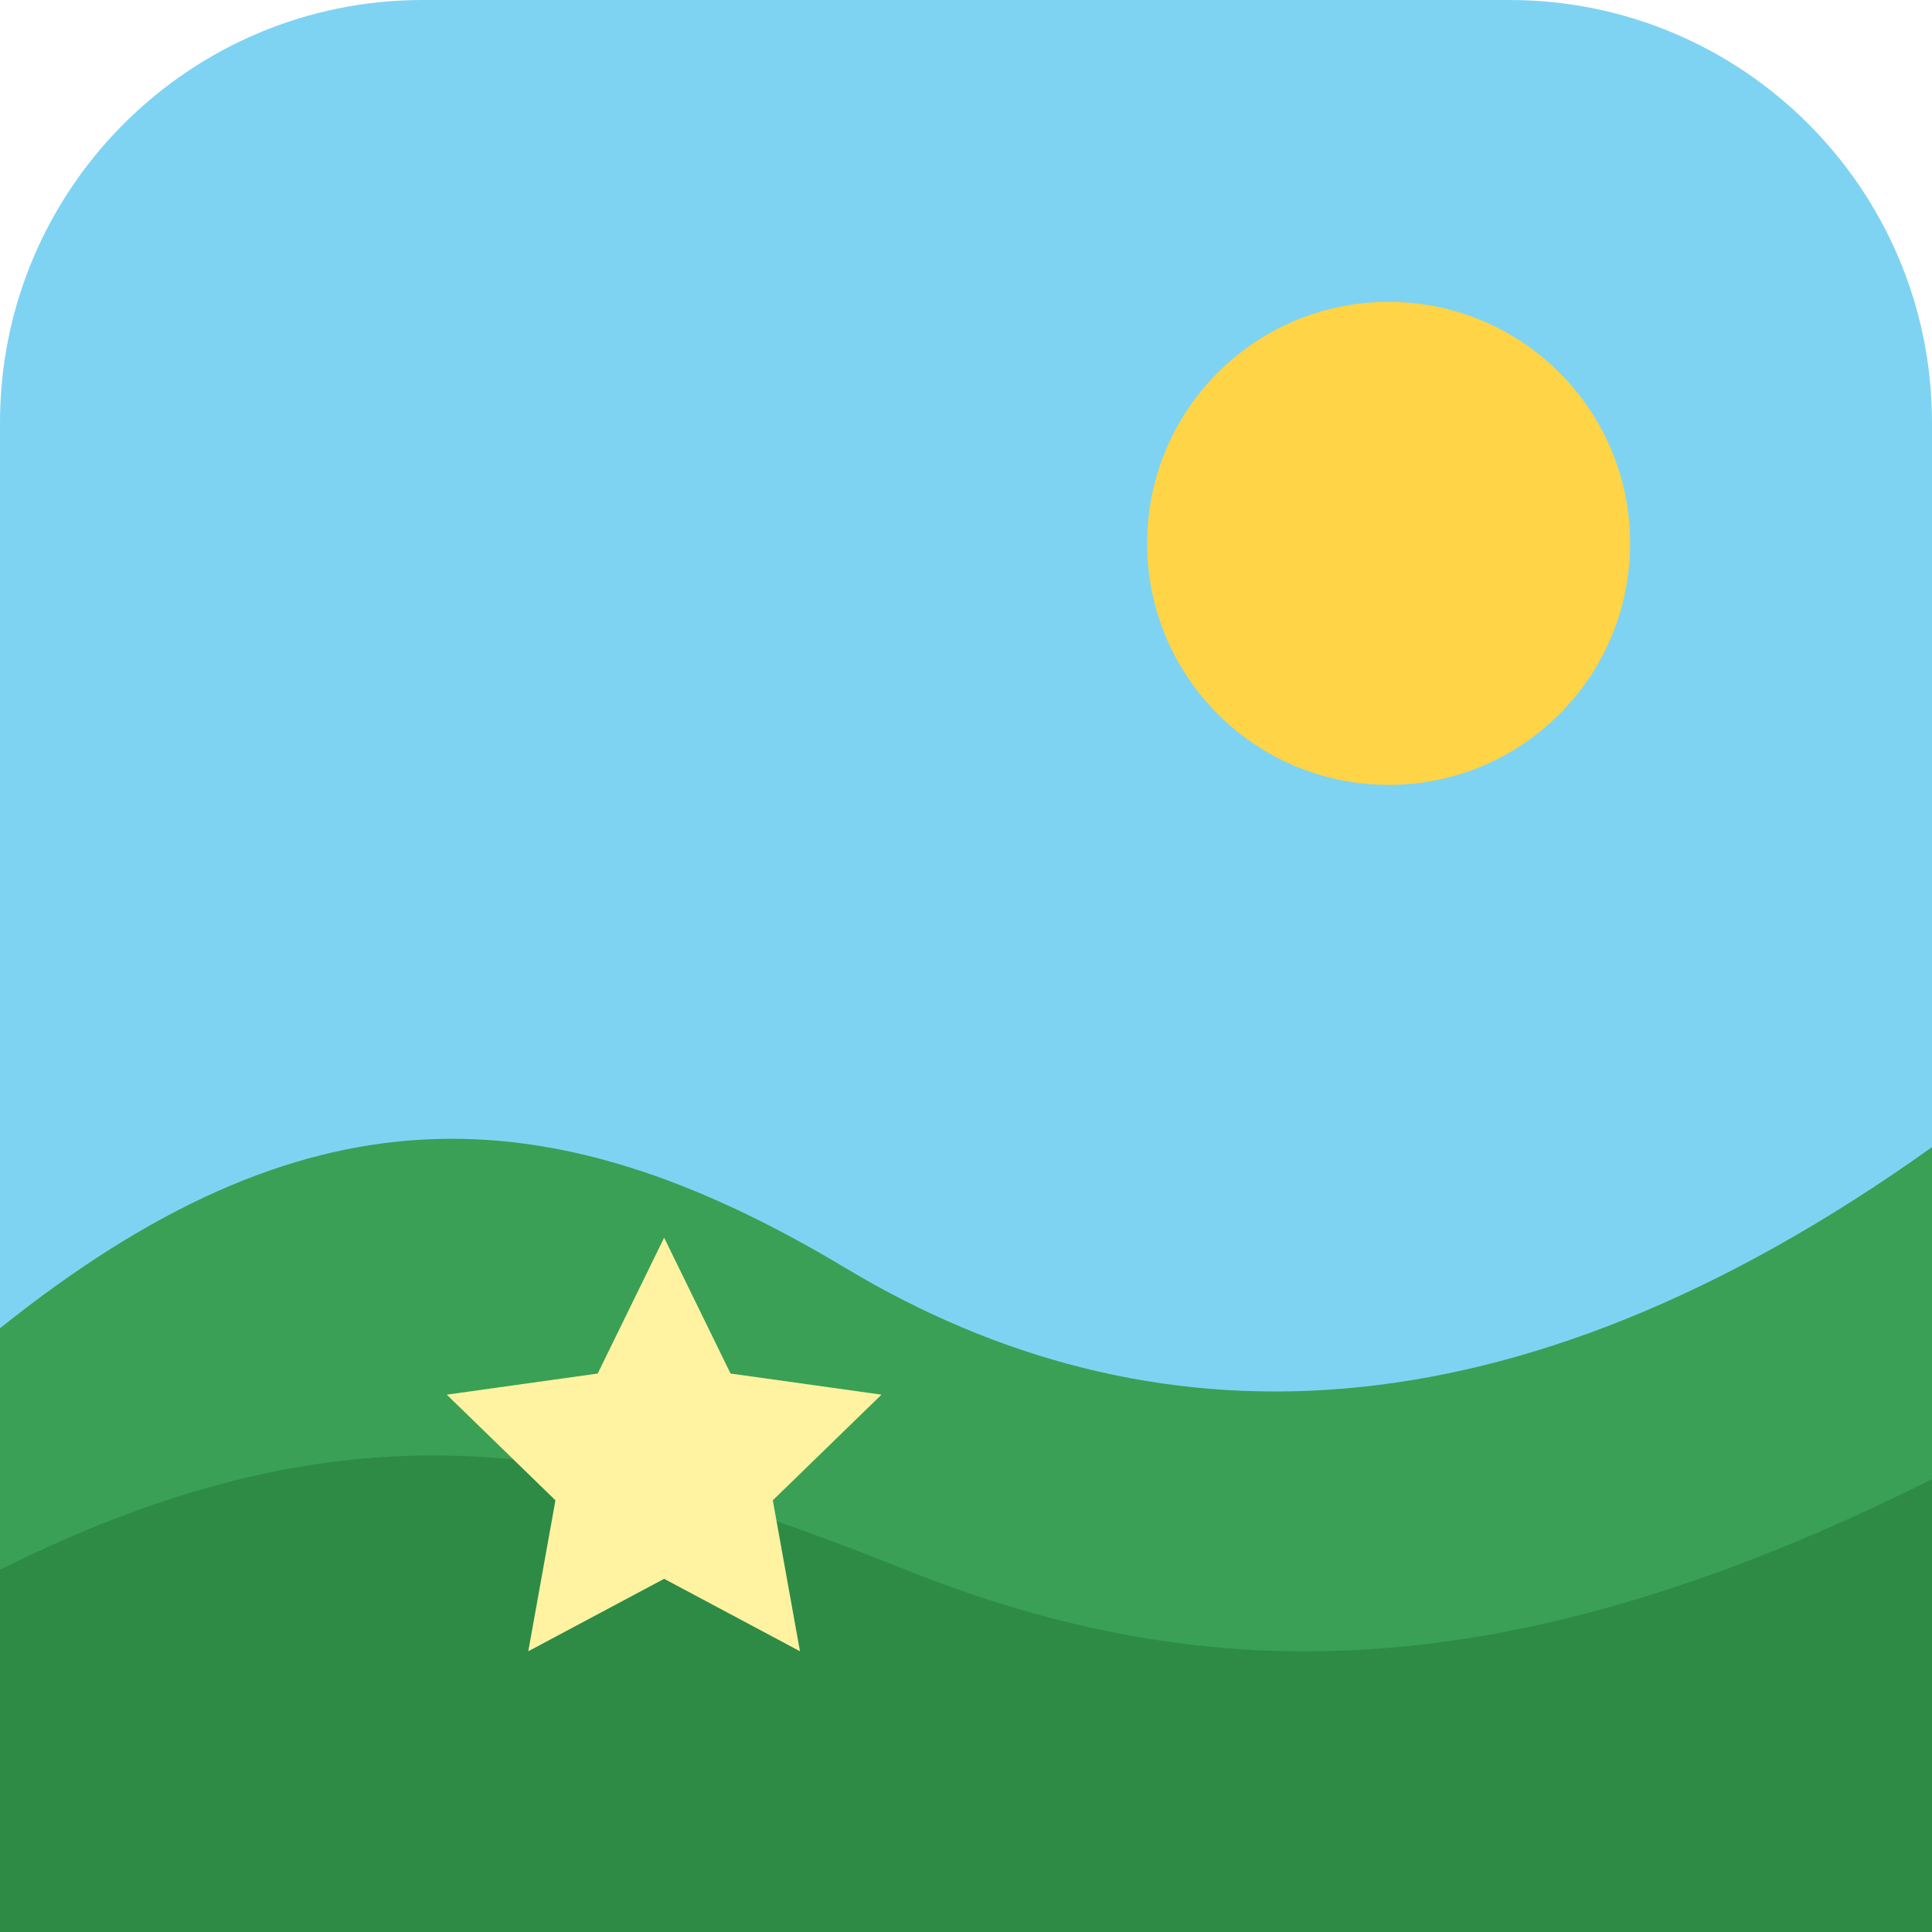
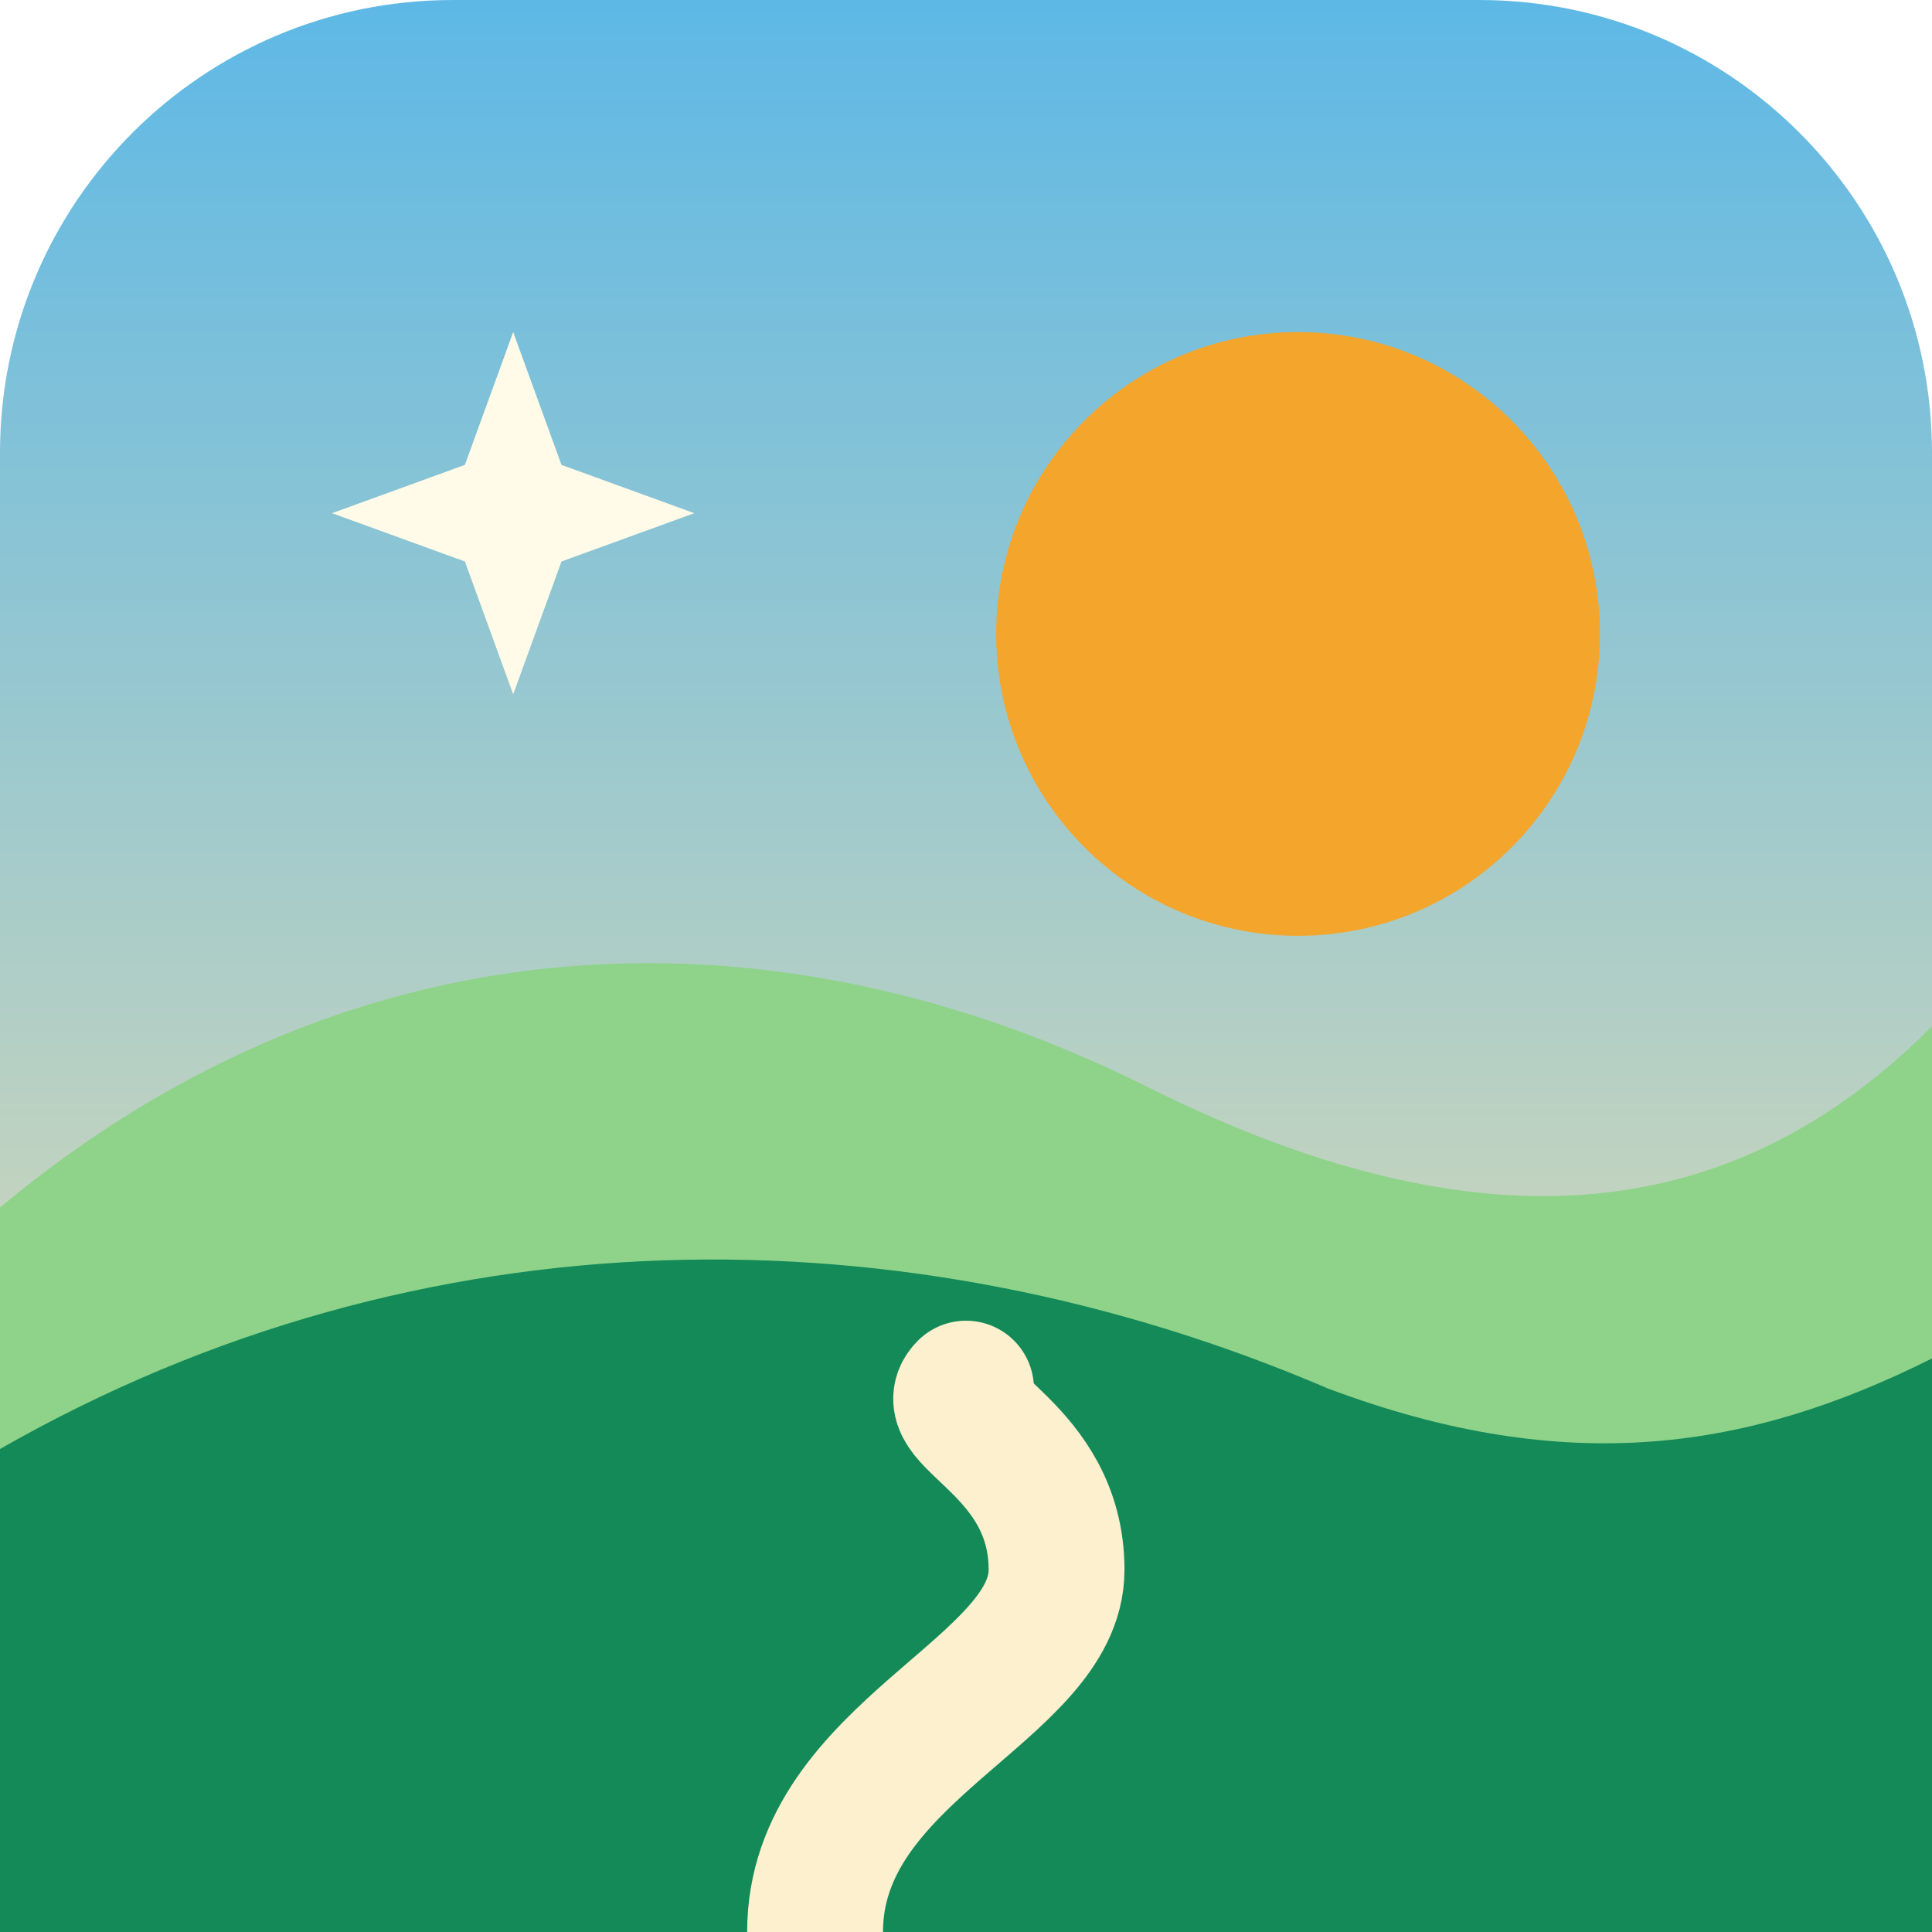
<svg xmlns="http://www.w3.org/2000/svg" viewBox="0 0 64 64" width="64" height="64">
-   <rect width="64" height="64" rx="14" fill="#7fd3f2" />
-   <circle cx="46" cy="18" r="8" fill="#ffd447" />
-   <path d="M0 44c10-8 18-8 28-2s22 6 36-4v26H0z" fill="#3aa055" />
-   <path d="M0 52c12-6 20-4 30 0s20 4 34-3v15H0z" fill="#2e8b46" />
-   <path d="M22 41l2.2 4.5 5 .7-3.6 3.5.9 5-4.5-2.4-4.5 2.4.9-5-3.6-3.5 5-.7z" fill="#fff3a1" />
+   <defs>
+     <linearGradient id="s" x1="0" y1="0" x2="0" y2="1">
+       <stop offset="0" stop-color="#5db8e6" />
+       <stop offset="1" stop-color="#ffe3a8" />
+     </linearGradient>
+   </defs>
+   <rect width="64" height="64" rx="15" fill="url(#s)" />
+   <circle cx="43" cy="21" r="10" fill="#f4a52c" />
+   <path d="M17 11l1.6 4.4L23 17l-4.4 1.6L17 23l-1.6-4.4L11 17l4.4-1.6z" fill="#fffbe8" />
+   <path d="M0 40C12 30 26 30 38 36s20 4 26-2v30H0z" fill="#8ed389" />
+   <path d="M0 48c14-8 30-8 44-2 8 3 14 2 20-1v19H0z" fill="#138a58" />
+   <path d="M27 64c0-6 8-8 8-12s-4-5-3-6" fill="none" stroke="#fdf0cf" stroke-width="4.5" stroke-linecap="round" />
</svg>
